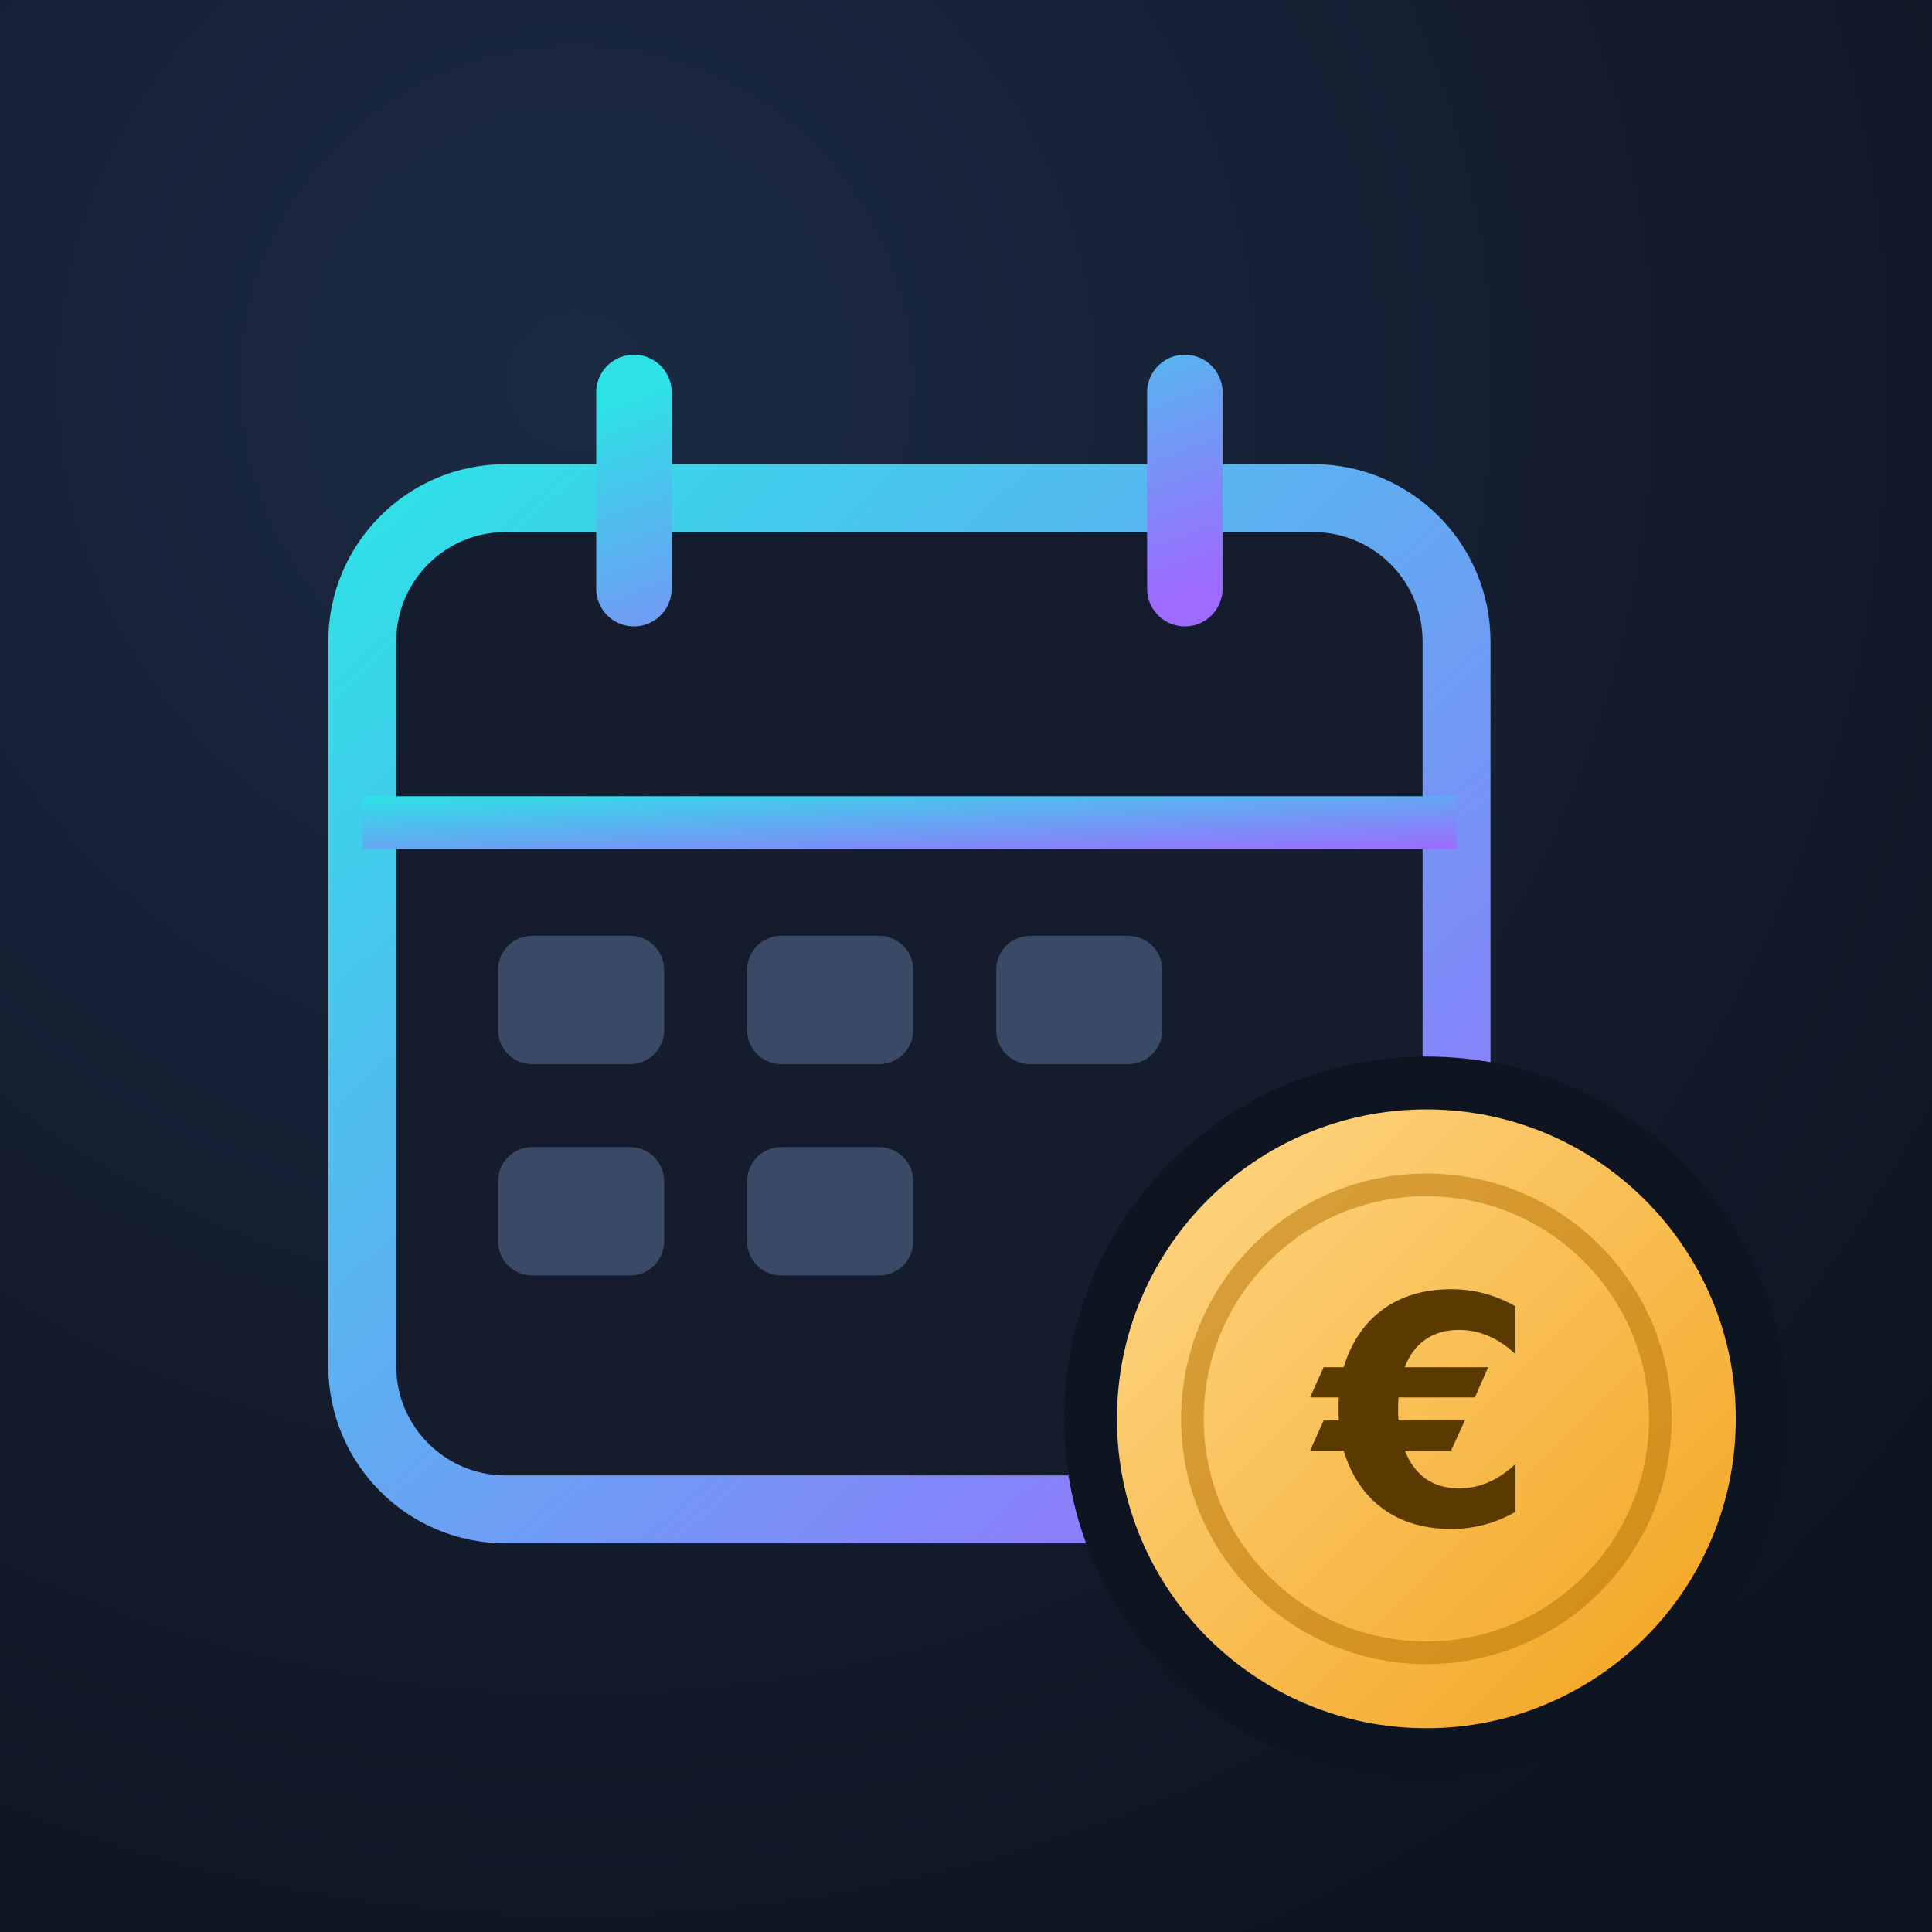
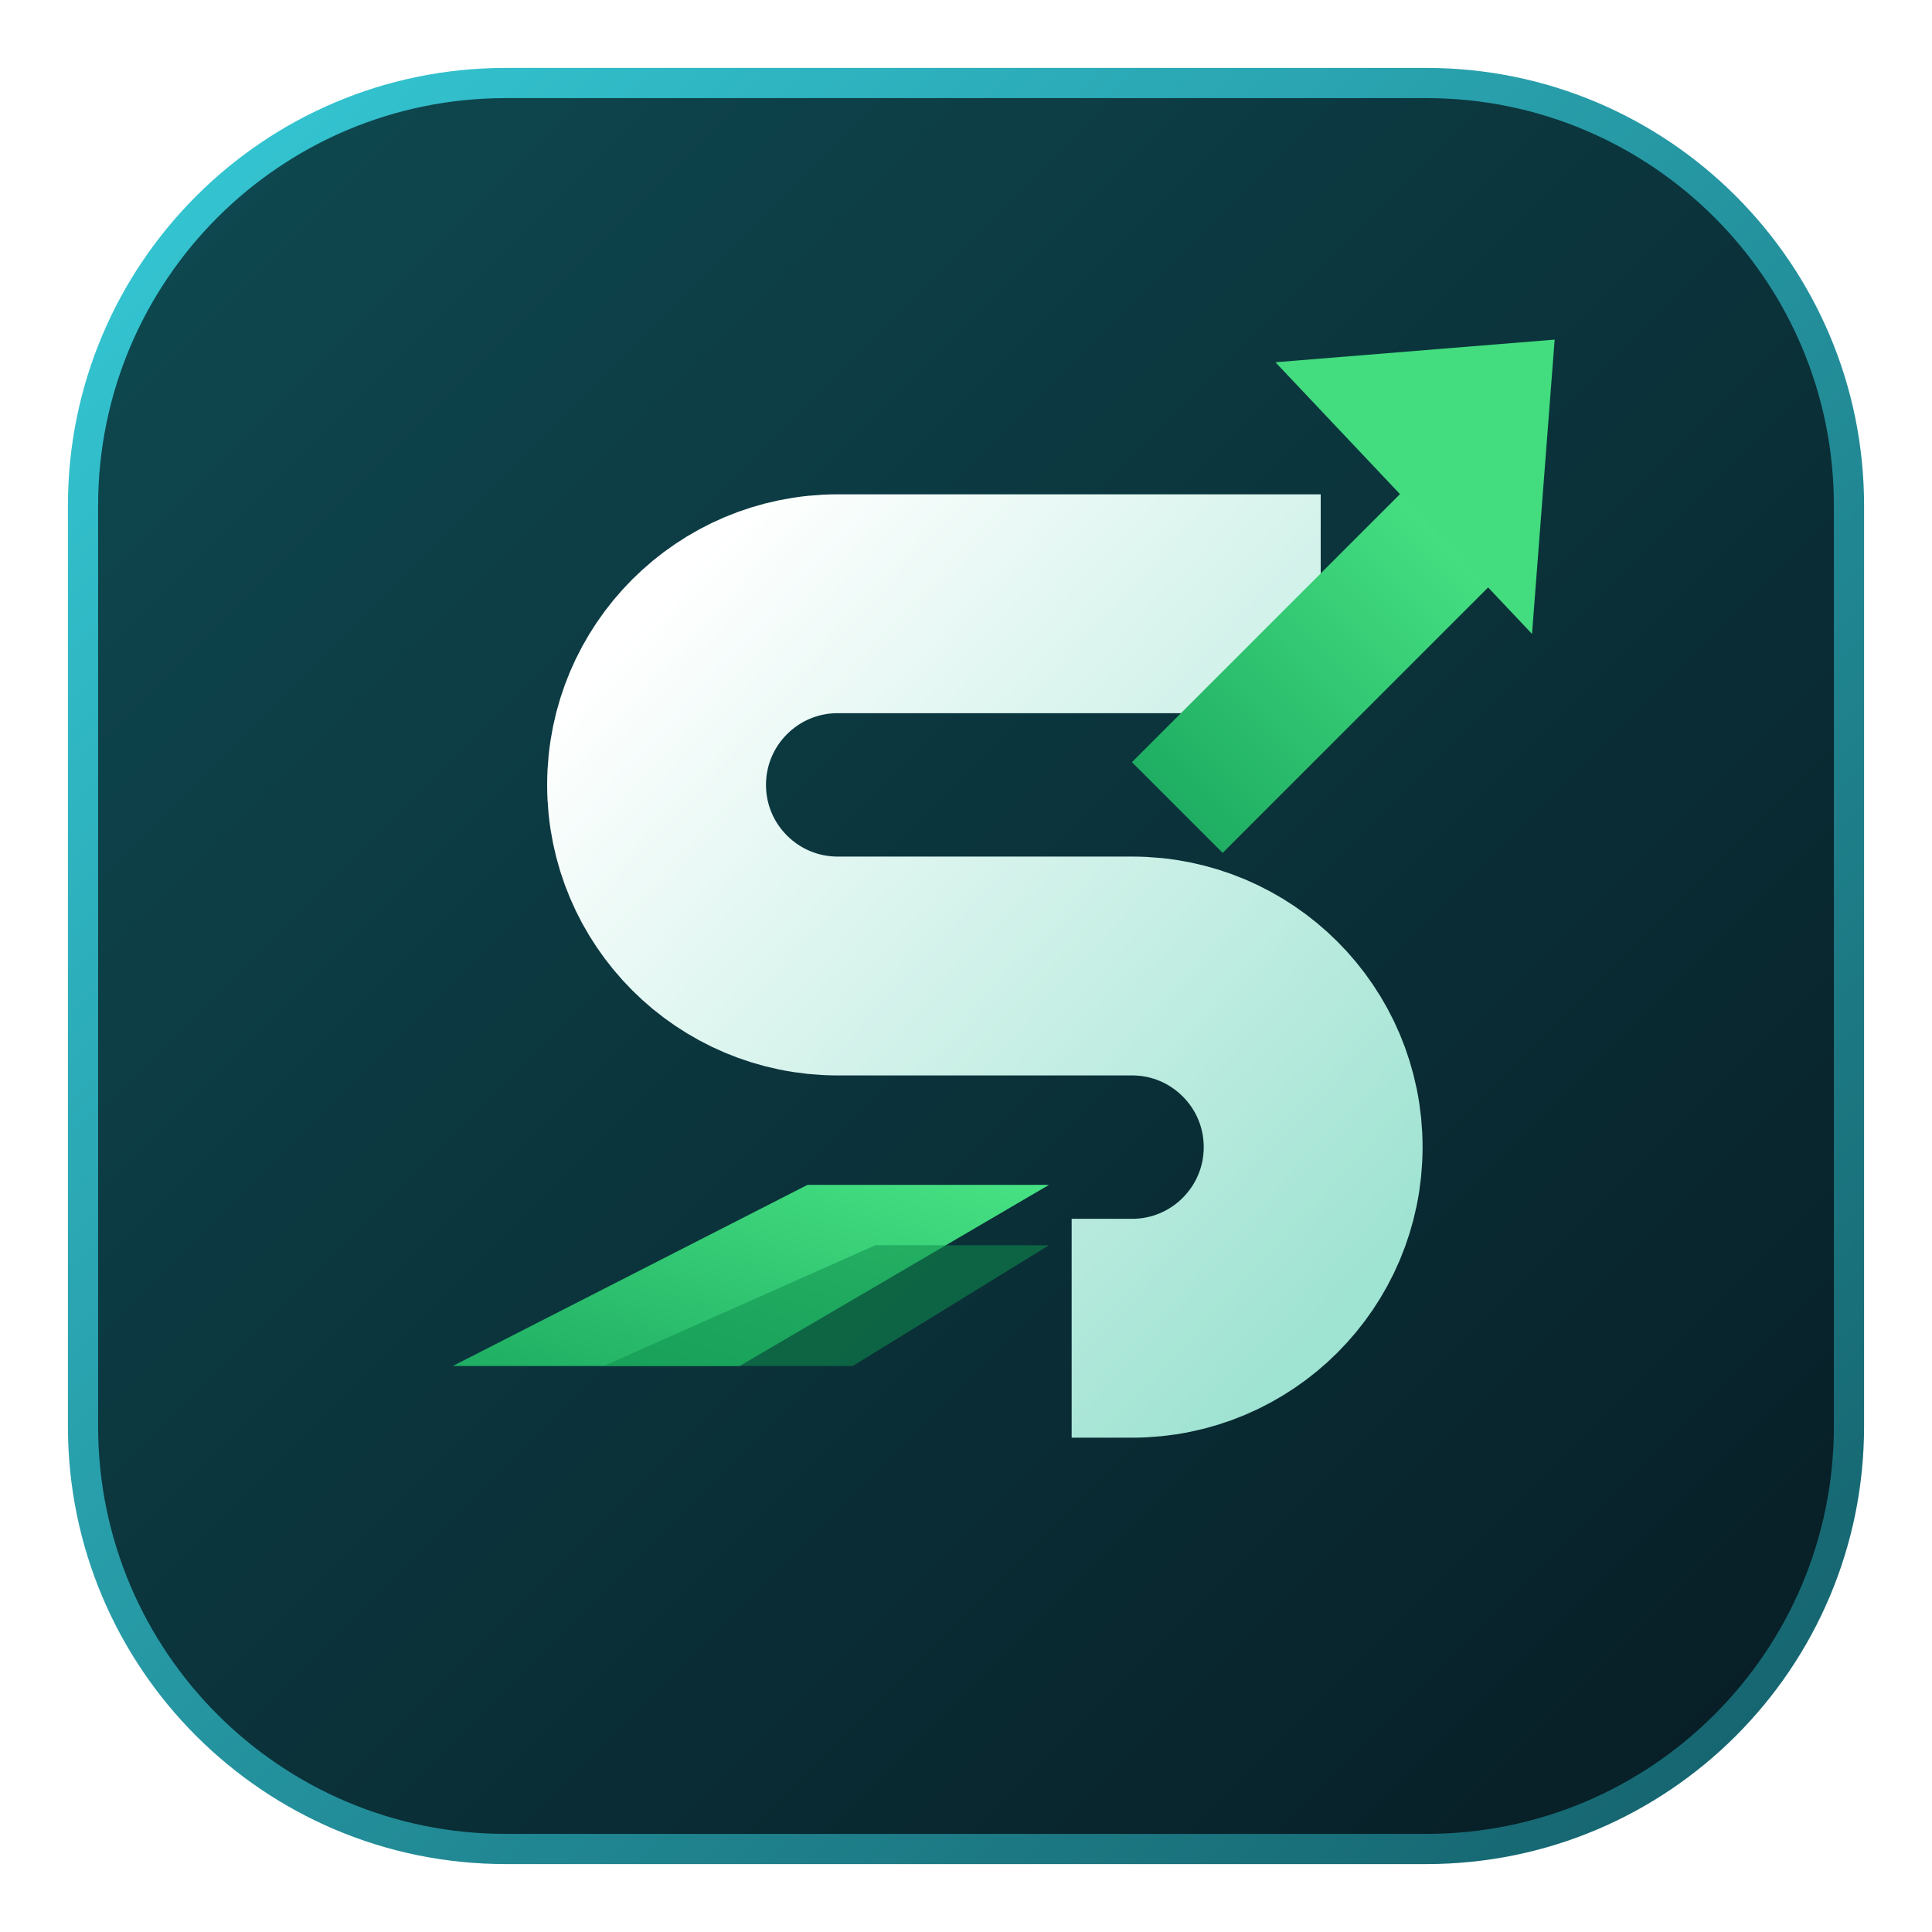
<svg xmlns="http://www.w3.org/2000/svg" viewBox="0 0 512 512" width="512" height="512">
  <defs>
+     <linearGradient id="bg" x1="0" y1="0" x2="1" y2="1">
+       <stop offset="0" stop-color="#0f4a52" />
+       <stop offset="1" stop-color="#071c24" />
+     </linearGradient>
    <linearGradient id="edge" x1="0" y1="0" x2="1" y2="1">
-       <stop offset="0" stop-color="#2DE2E6" />
-       <stop offset="1" stop-color="#9D6BFF" />
+       <stop offset="0" stop-color="#35c9d6" />
+       <stop offset="1" stop-color="#14606a" />
    </linearGradient>
-     <linearGradient id="gold" x1="0" y1="0" x2="1" y2="1">
-       <stop offset="0" stop-color="#FFD98A" />
-       <stop offset="1" stop-color="#F2A21B" />
+     <linearGradient id="s" x1="0" y1="0" x2="1" y2="1">
+       <stop offset="0" stop-color="#ffffff" />
+       <stop offset="1" stop-color="#9fe3d2" />
    </linearGradient>
-     <radialGradient id="glow" cx="0.3" cy="0.2" r="0.9">
-       <stop offset="0" stop-color="#1B2A44" />
-       <stop offset="1" stop-color="#0E1420" />
-     </radialGradient>
+     <linearGradient id="g" x1="0" y1="1" x2="1" y2="0">
+       <stop offset="0" stop-color="#1fae63" />
+       <stop offset="1" stop-color="#47e283" />
+     </linearGradient>
  </defs>
-   <rect width="512" height="512" fill="url(#glow)" />
-   <rect x="96" y="132" width="290" height="268" rx="38" fill="#141C2E" stroke="url(#edge)" stroke-width="18" />
-   <rect x="96" y="211" width="290" height="14" fill="url(#edge)" />
-   <path d="M168 104V156M314 104V156" stroke="url(#edge)" stroke-width="20" stroke-linecap="round" />
-   <g fill="#3A4A66">
-     <rect x="132" y="248" width="44" height="34" rx="9" />
-     <rect x="198" y="248" width="44" height="34" rx="9" />
-     <rect x="264" y="248" width="44" height="34" rx="9" />
-     <rect x="132" y="304" width="44" height="34" rx="9" />
-     <rect x="198" y="304" width="44" height="34" rx="9" />
-   </g>
-   <circle cx="378" cy="376" r="96" fill="#0E1420" />
-   <circle cx="378" cy="376" r="82" fill="url(#gold)" />
-   <circle cx="378" cy="376" r="62" fill="none" stroke="#B87708" stroke-width="6" opacity=".55" />
-   <text x="378" y="404" text-anchor="middle" font-family="DejaVu Sans, Arial, Helvetica, sans-serif" font-weight="700" font-size="84" fill="#5A3A00">€</text>
+   <rect x="22" y="22" width="468" height="468" rx="112" fill="url(#bg)" stroke="url(#edge)" stroke-width="8" />
+   <path d="M350 160H222A48 48 0 0 0 222 256H300A48 48 0 0 1 300 352H284" fill="none" stroke="url(#s)" stroke-width="58" />
+   <path d="M312 214L388 138" stroke="url(#g)" stroke-width="34" fill="none" />
+   <path d="M338 96L412 90L406 168Z" fill="#43dc7f" />
+   <path d="M120 362L214 314H278L196 362Z" fill="url(#g)" />
+   <path d="M160 362L232 330H278L226 362Z" fill="#0e8f4f" opacity=".55" />
</svg>
